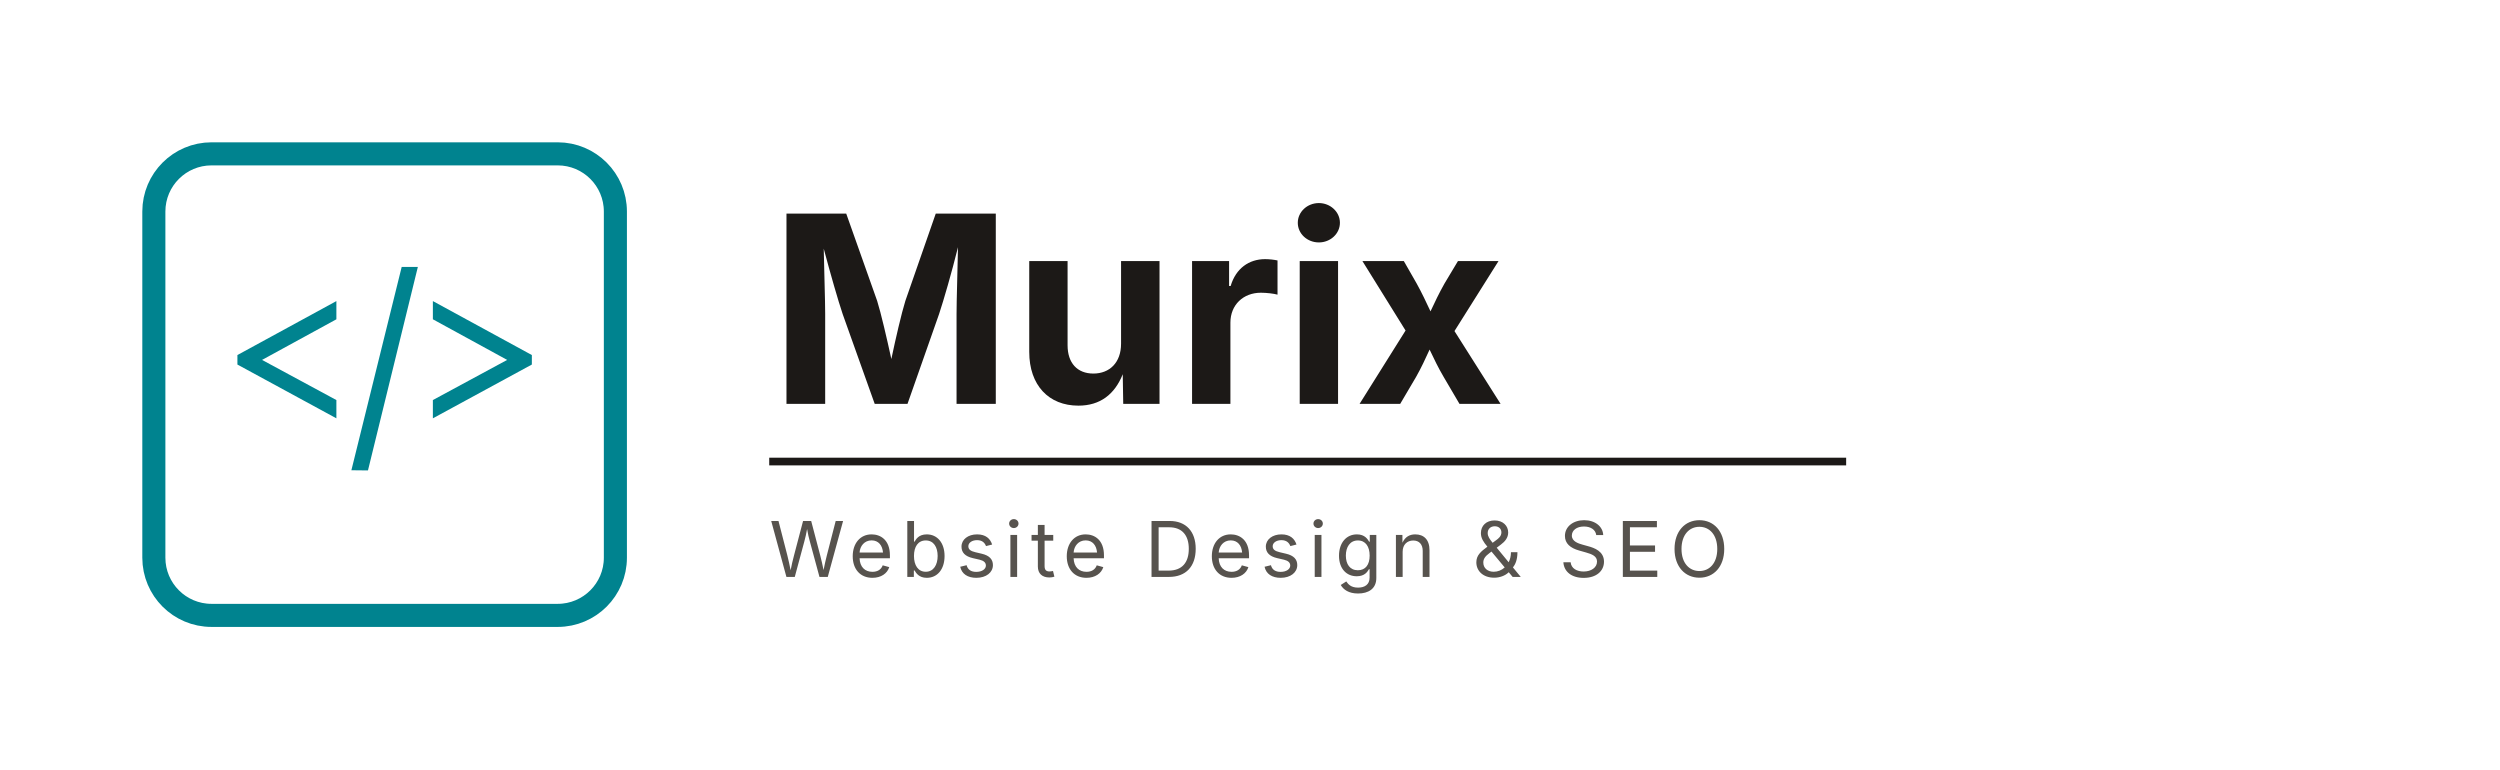
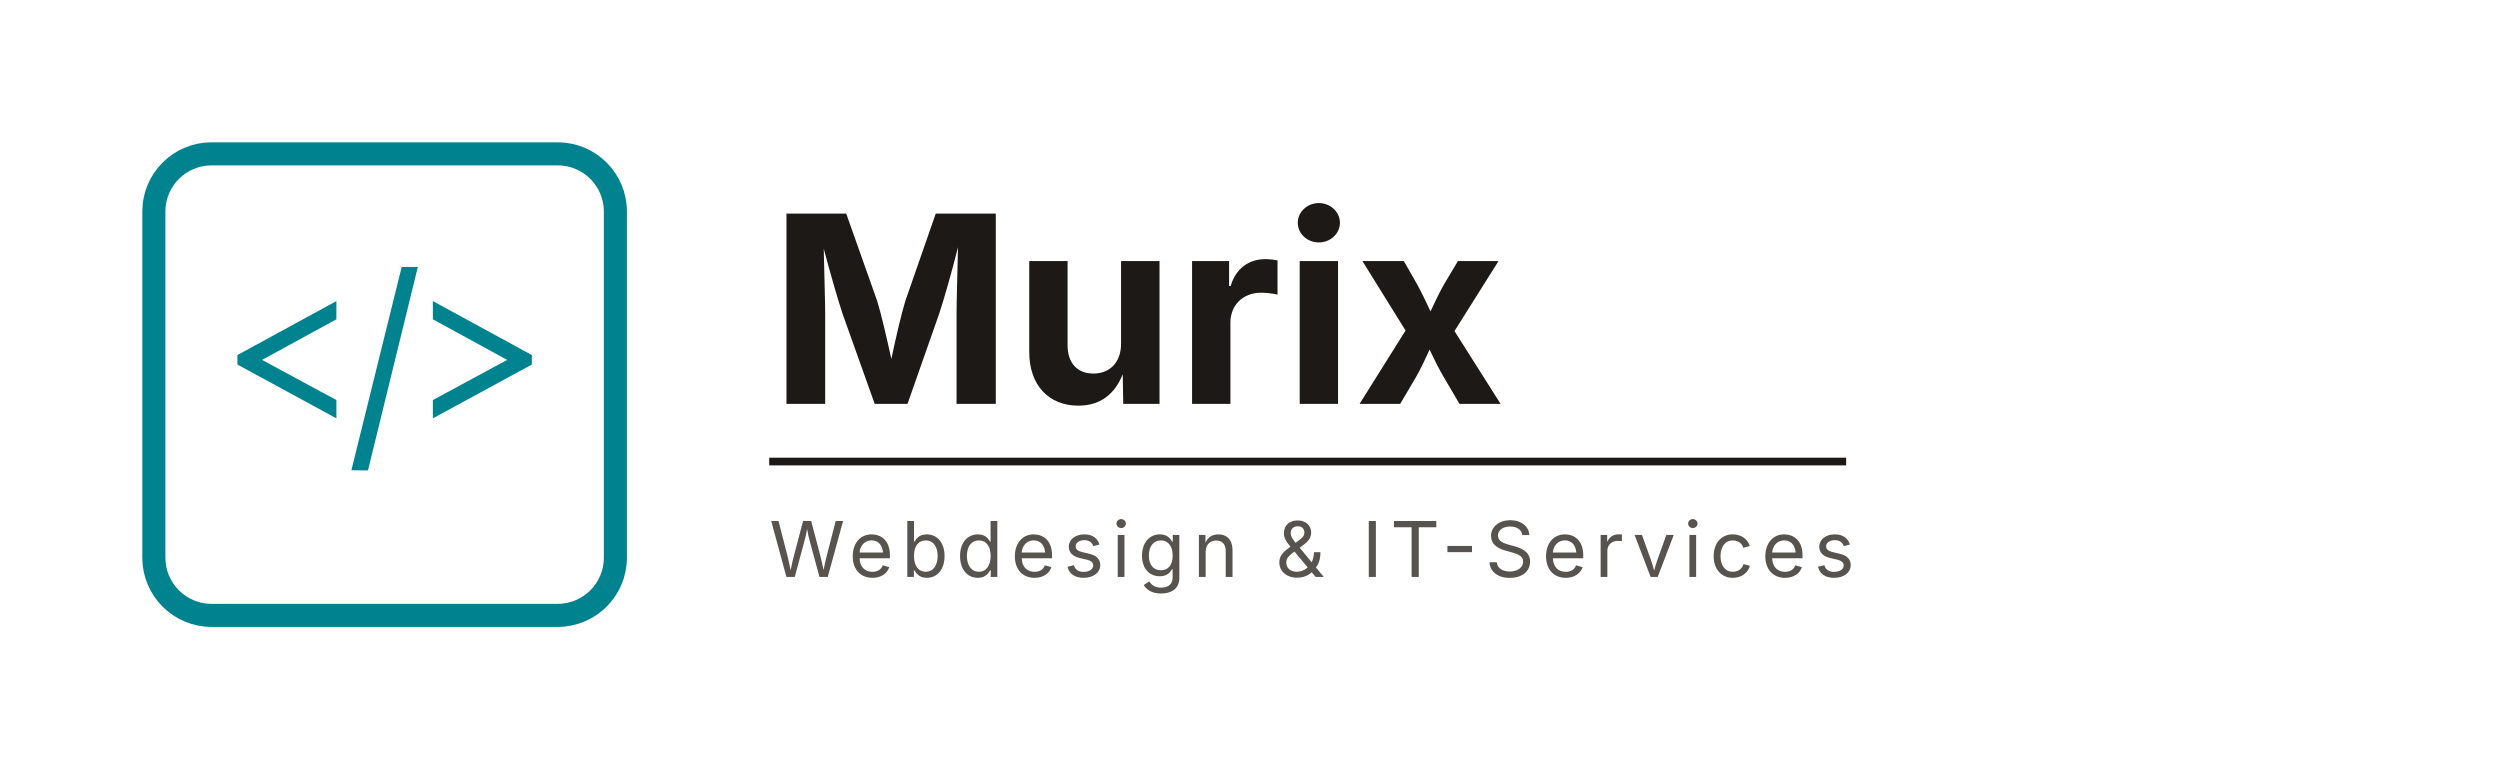
<svg xmlns="http://www.w3.org/2000/svg" width="650" height="200" viewBox="0 0 650 200">
  <rect x="40" y="40" width="120" height="120" rx="15" fill="none" stroke="#00838f" stroke-width="6" />
  <text x="100" y="115" text-anchor="middle" font-size="60" font-family="Georgia" fill="#00838f" font-weight="bold">&lt;/&gt;</text>
  <text x="200" y="105" font-size="68" font-family="Inter, Arial, sans-serif" font-weight="700" fill="#1c1917">Murix</text>
  <line x1="200" y1="120" x2="480" y2="120" stroke="#1c1917" stroke-width="2" />
-   <text x="200" y="150" font-size="20" font-family="Inter, Arial, sans-serif" fill="#57534e" letter-spacing="2">Website Design &amp; SEO</text>
+   <text x="200" y="150" font-size="20" font-family="Inter, Arial, sans-serif" fill="#57534e" letter-spacing="2">Webdesign &amp; IT-Services</text>
</svg>
